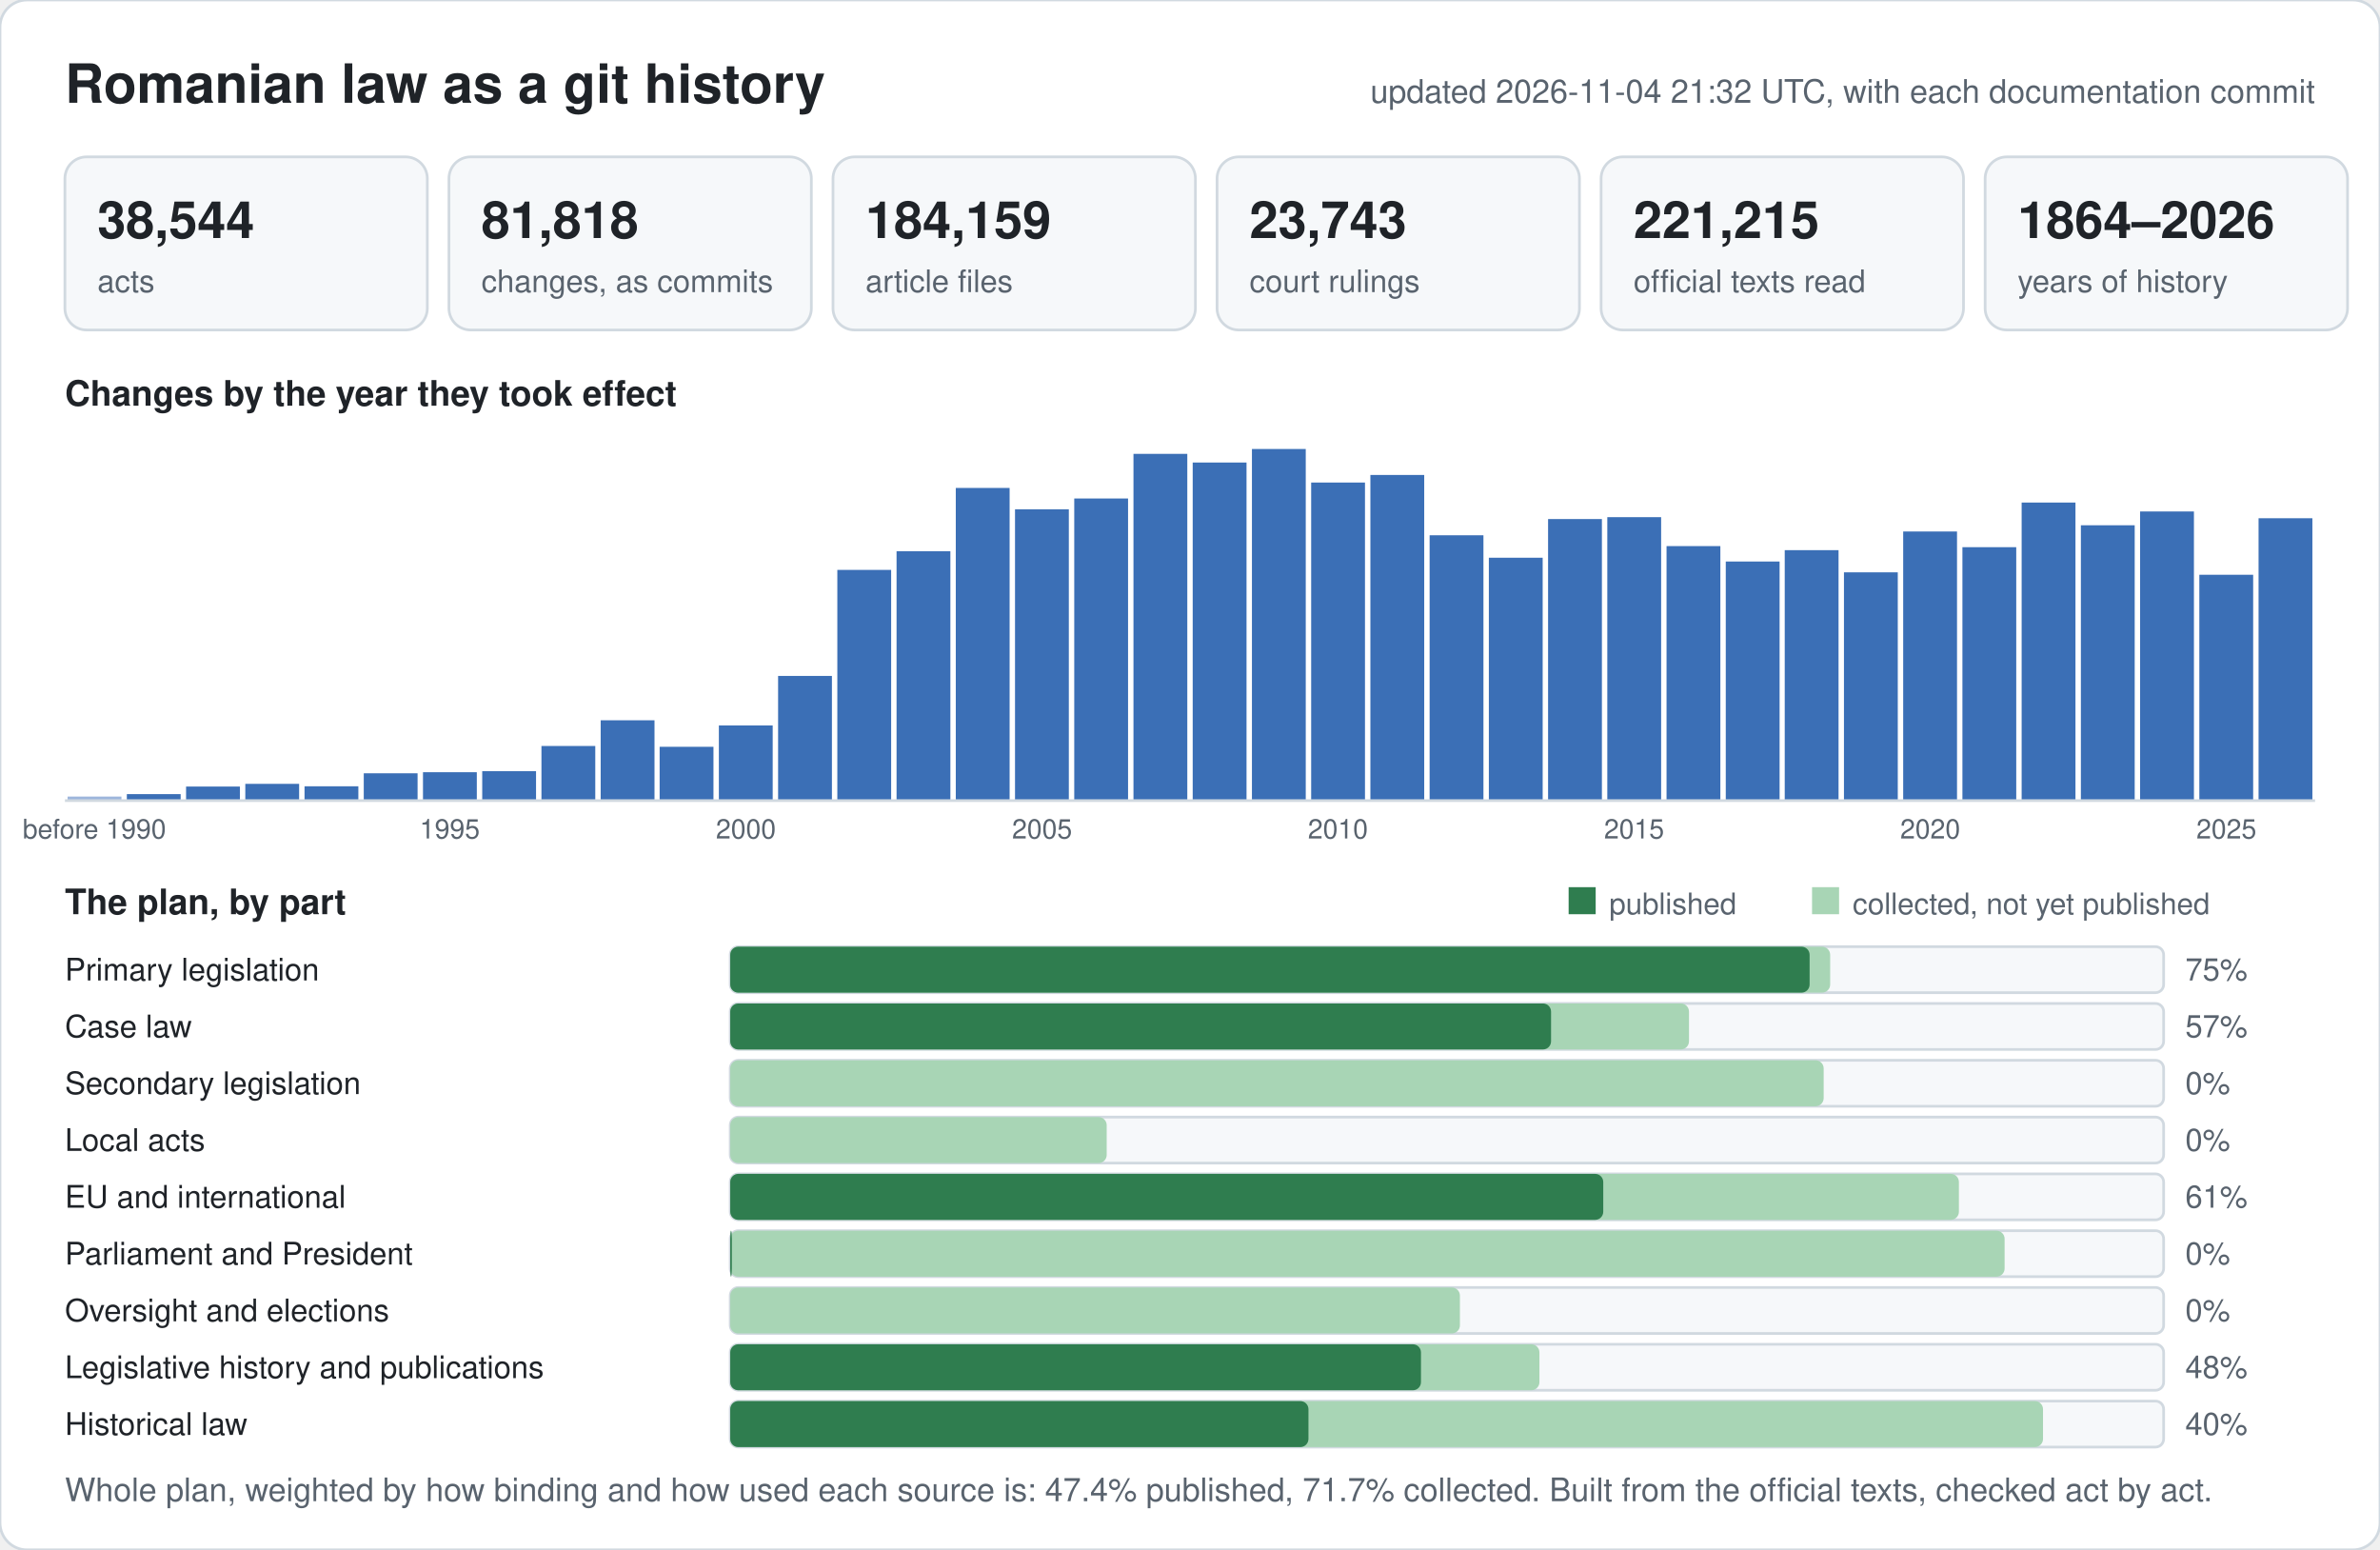
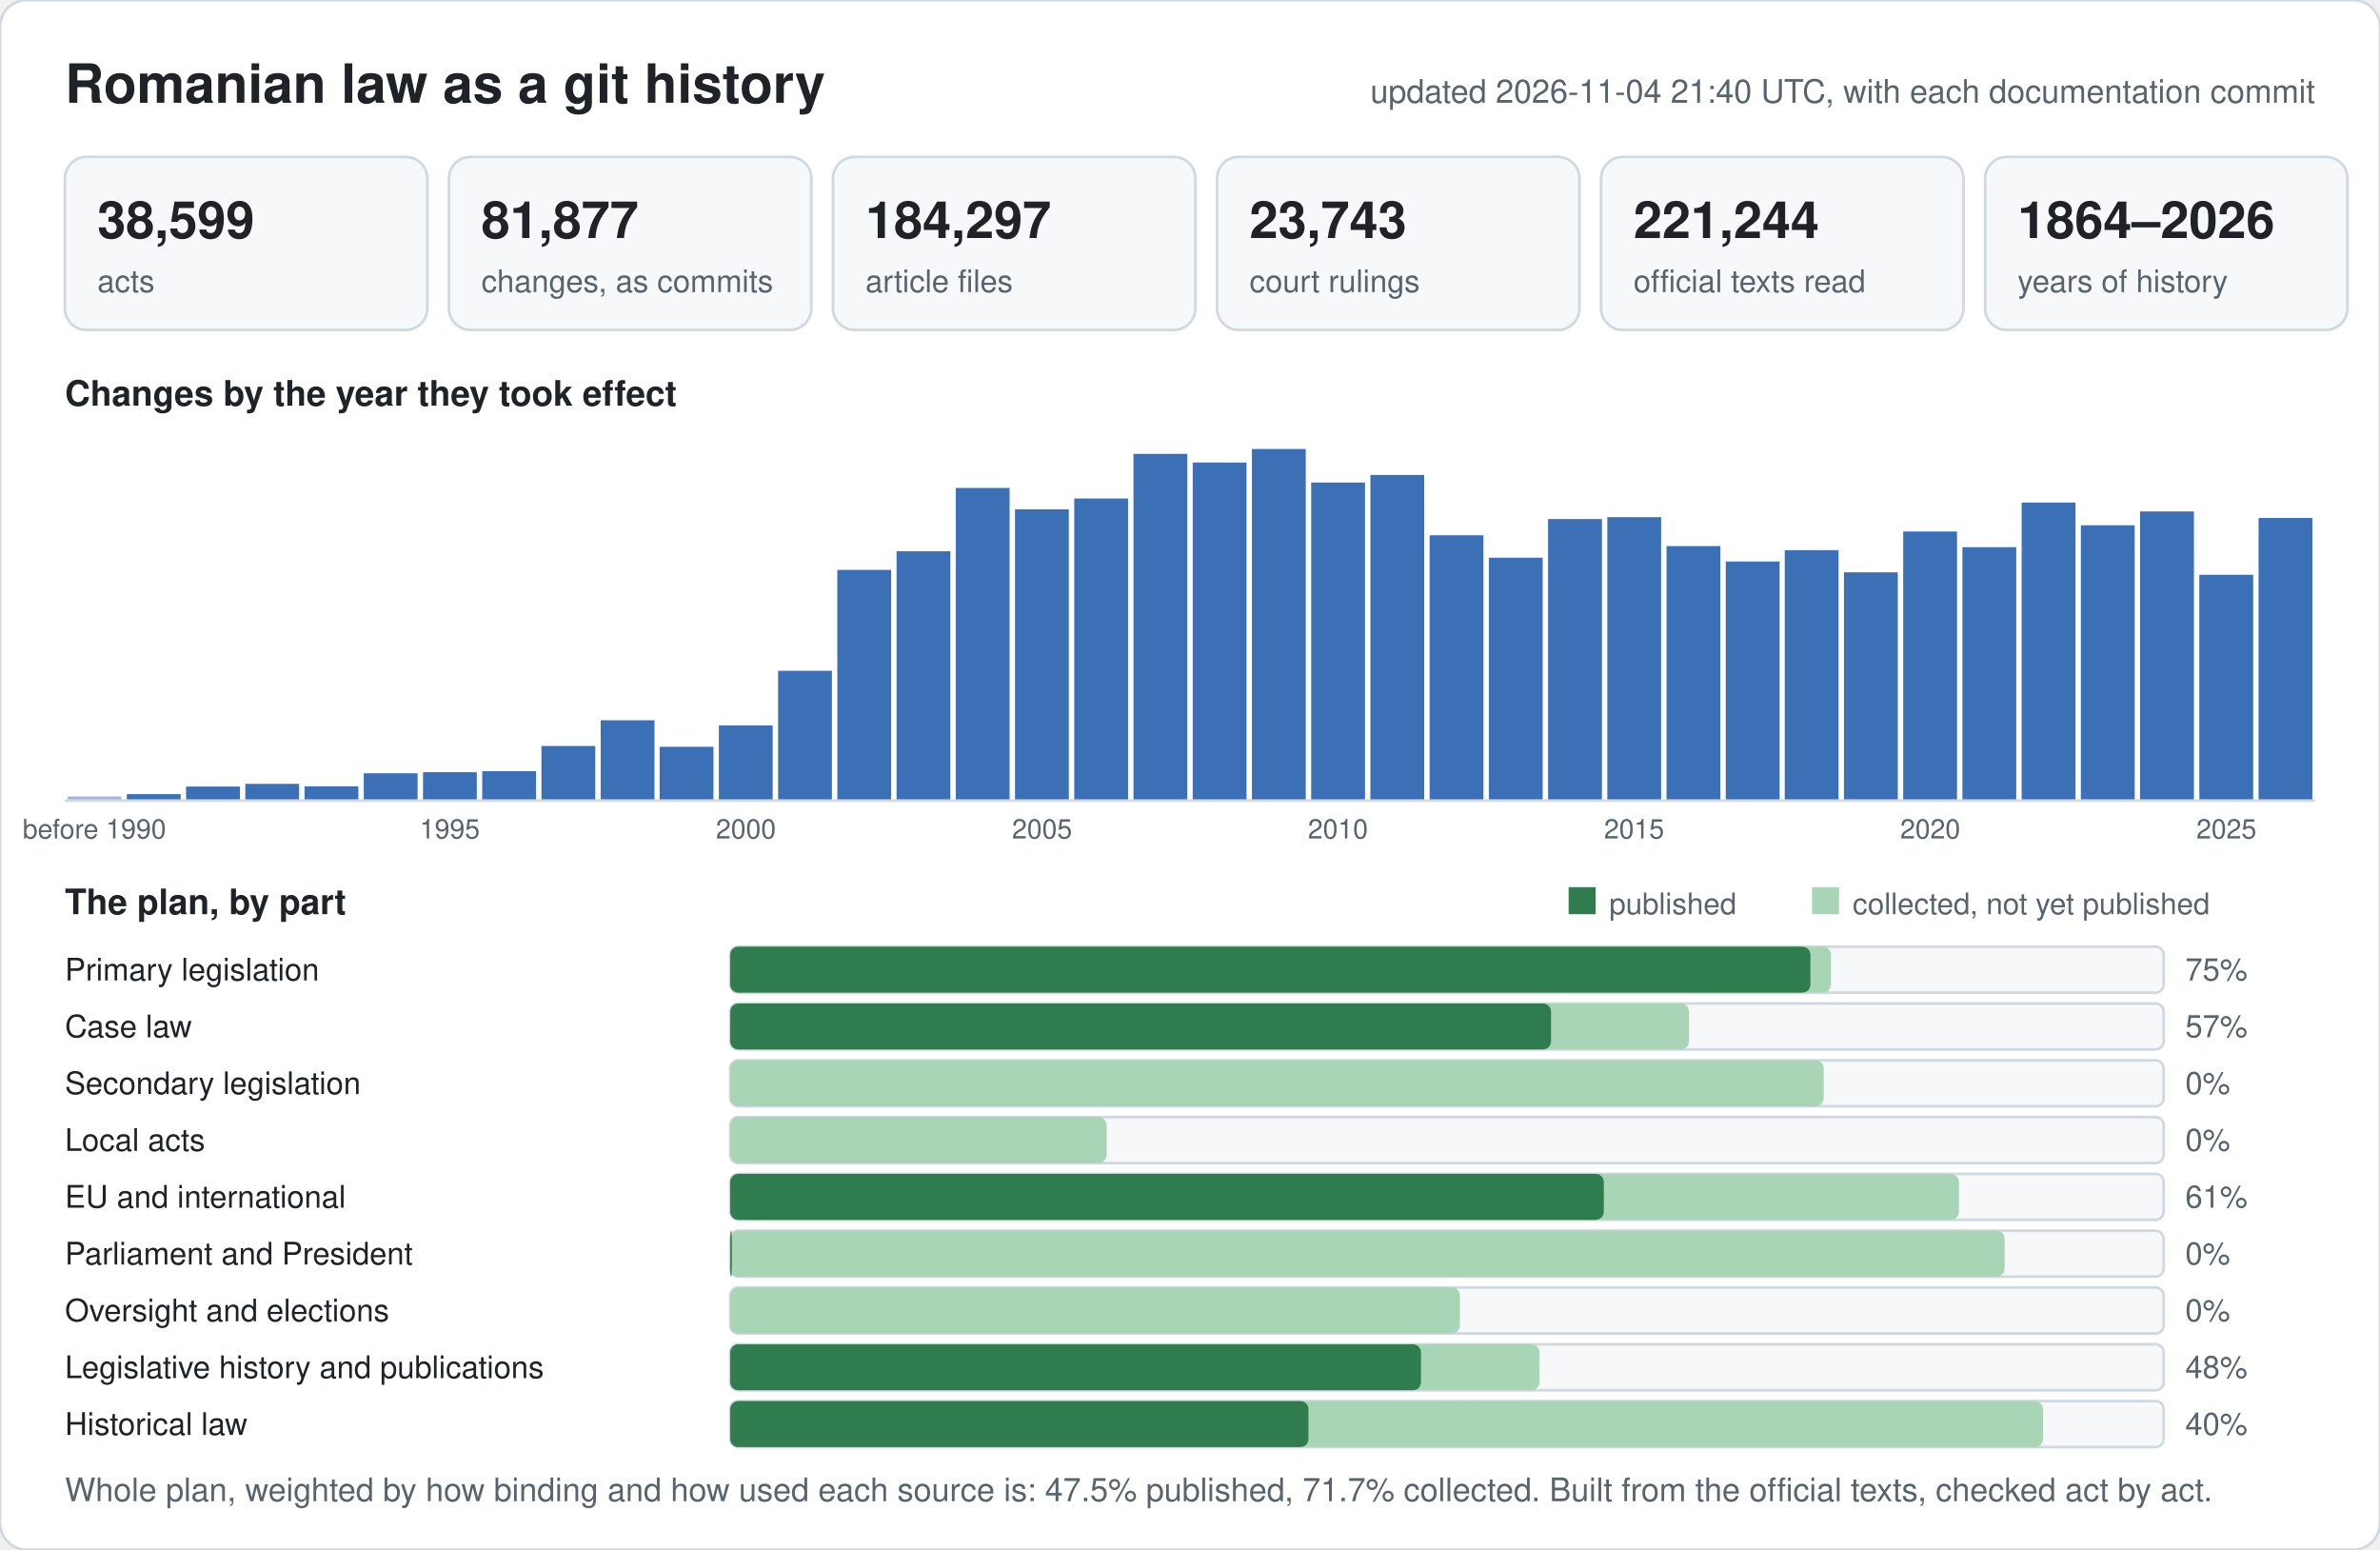
<svg xmlns="http://www.w3.org/2000/svg" width="880" height="573" viewBox="0 0 880 573" font-family="-apple-system,BlinkMacSystemFont,Segoe UI,Helvetica,Arial,sans-serif">
  <rect width="880" height="573" rx="10" fill="#ffffff" stroke="#d1d9e0" />
  <text x="24" y="38" font-size="20" font-weight="600" fill="#1f2328">Romanian law as a git history</text>
-   <text x="856" y="38" font-size="12" text-anchor="end" fill="#59636e">updated 2026-11-04 21:32 UTC, with each documentation commit</text>
+   <text x="856" y="38" font-size="12" text-anchor="end" fill="#59636e">updated 2026-11-04 21:40 UTC, with each documentation commit</text>
  <rect x="24" y="58" width="134" height="64" rx="8" fill="#f6f8fa" stroke="#d1d9e0" />
-   <text x="36" y="88" font-size="19" font-weight="600" fill="#1f2328">38,544</text>
+   <text x="36" y="88" font-size="19" font-weight="600" fill="#1f2328">38,599</text>
  <text x="36" y="108" font-size="11.5" fill="#59636e">acts</text>
  <rect x="166" y="58" width="134" height="64" rx="8" fill="#f6f8fa" stroke="#d1d9e0" />
-   <text x="178" y="88" font-size="19" font-weight="600" fill="#1f2328">81,818</text>
+   <text x="178" y="88" font-size="19" font-weight="600" fill="#1f2328">81,877</text>
  <text x="178" y="108" font-size="11.5" fill="#59636e">changes, as commits</text>
  <rect x="308" y="58" width="134" height="64" rx="8" fill="#f6f8fa" stroke="#d1d9e0" />
-   <text x="320" y="88" font-size="19" font-weight="600" fill="#1f2328">184,159</text>
+   <text x="320" y="88" font-size="19" font-weight="600" fill="#1f2328">184,297</text>
  <text x="320" y="108" font-size="11.5" fill="#59636e">article files</text>
  <rect x="450" y="58" width="134" height="64" rx="8" fill="#f6f8fa" stroke="#d1d9e0" />
  <text x="462" y="88" font-size="19" font-weight="600" fill="#1f2328">23,743</text>
  <text x="462" y="108" font-size="11.5" fill="#59636e">court rulings</text>
  <rect x="592" y="58" width="134" height="64" rx="8" fill="#f6f8fa" stroke="#d1d9e0" />
-   <text x="604" y="88" font-size="19" font-weight="600" fill="#1f2328">221,215</text>
+   <text x="604" y="88" font-size="19" font-weight="600" fill="#1f2328">221,244</text>
  <text x="604" y="108" font-size="11.5" fill="#59636e">official texts read</text>
  <rect x="734" y="58" width="134" height="64" rx="8" fill="#f6f8fa" stroke="#d1d9e0" />
  <text x="746" y="88" font-size="19" font-weight="600" fill="#1f2328">1864–2026</text>
  <text x="746" y="108" font-size="11.5" fill="#59636e">years of history</text>
  <text x="24" y="150" font-size="13" font-weight="600" fill="#1f2328">Changes by the year they took effect</text>
  <rect x="25.0" y="294.5" width="19.9" height="1.5" fill="#9db6dc" />
  <text x="34.9" y="310" font-size="10" text-anchor="middle" fill="#59636e">before 1990</text>
  <rect x="46.9" y="293.6" width="19.9" height="2.4" fill="#3b6fb6" />
  <rect x="68.8" y="290.8" width="19.9" height="5.2" fill="#3b6fb6" />
  <rect x="90.7" y="289.8" width="19.9" height="6.2" fill="#3b6fb6" />
  <rect x="112.6" y="290.7" width="19.9" height="5.3" fill="#3b6fb6" />
  <rect x="134.5" y="285.9" width="19.9" height="10.1" fill="#3b6fb6" />
  <rect x="156.4" y="285.5" width="19.9" height="10.5" fill="#3b6fb6" />
  <text x="166.3" y="310" font-size="10" text-anchor="middle" fill="#59636e">1995</text>
  <rect x="178.3" y="285.1" width="19.9" height="10.9" fill="#3b6fb6" />
  <rect x="200.2" y="275.8" width="19.9" height="20.2" fill="#3b6fb6" />
  <rect x="222.1" y="266.3" width="19.9" height="29.7" fill="#3b6fb6" />
  <rect x="243.9" y="276.1" width="19.9" height="19.9" fill="#3b6fb6" />
  <rect x="265.8" y="268.2" width="19.9" height="27.8" fill="#3b6fb6" />
  <text x="275.8" y="310" font-size="10" text-anchor="middle" fill="#59636e">2000</text>
-   <rect x="287.7" y="249.9" width="19.9" height="46.1" fill="#3b6fb6" />
+   <rect x="287.7" y="248.0" width="19.9" height="48.0" fill="#3b6fb6" />
  <rect x="309.6" y="210.7" width="19.9" height="85.3" fill="#3b6fb6" />
  <rect x="331.5" y="203.8" width="19.9" height="92.2" fill="#3b6fb6" />
  <rect x="353.4" y="180.4" width="19.9" height="115.6" fill="#3b6fb6" />
  <rect x="375.3" y="188.3" width="19.9" height="107.7" fill="#3b6fb6" />
  <text x="385.3" y="310" font-size="10" text-anchor="middle" fill="#59636e">2005</text>
  <rect x="397.2" y="184.3" width="19.9" height="111.7" fill="#3b6fb6" />
  <rect x="419.1" y="167.8" width="19.9" height="128.2" fill="#3b6fb6" />
  <rect x="441.0" y="171.0" width="19.9" height="125.0" fill="#3b6fb6" />
  <rect x="462.9" y="166.0" width="19.9" height="130.0" fill="#3b6fb6" />
  <rect x="484.8" y="178.4" width="19.9" height="117.6" fill="#3b6fb6" />
  <text x="494.7" y="310" font-size="10" text-anchor="middle" fill="#59636e">2010</text>
  <rect x="506.7" y="175.6" width="19.9" height="120.4" fill="#3b6fb6" />
  <rect x="528.6" y="197.9" width="19.9" height="98.1" fill="#3b6fb6" />
  <rect x="550.5" y="206.2" width="19.9" height="89.8" fill="#3b6fb6" />
  <rect x="572.4" y="191.9" width="19.9" height="104.1" fill="#3b6fb6" />
  <rect x="594.3" y="191.2" width="19.9" height="104.8" fill="#3b6fb6" />
  <text x="604.2" y="310" font-size="10" text-anchor="middle" fill="#59636e">2015</text>
  <rect x="616.2" y="201.9" width="19.9" height="94.1" fill="#3b6fb6" />
  <rect x="638.1" y="207.6" width="19.9" height="88.4" fill="#3b6fb6" />
  <rect x="659.9" y="203.4" width="19.9" height="92.6" fill="#3b6fb6" />
  <rect x="681.8" y="211.6" width="19.9" height="84.4" fill="#3b6fb6" />
  <rect x="703.7" y="196.5" width="19.9" height="99.5" fill="#3b6fb6" />
  <text x="713.7" y="310" font-size="10" text-anchor="middle" fill="#59636e">2020</text>
  <rect x="725.6" y="202.3" width="19.9" height="93.7" fill="#3b6fb6" />
  <rect x="747.5" y="185.8" width="19.9" height="110.2" fill="#3b6fb6" />
  <rect x="769.4" y="194.2" width="19.9" height="101.8" fill="#3b6fb6" />
  <rect x="791.3" y="189.1" width="19.9" height="106.9" fill="#3b6fb6" />
  <rect x="813.2" y="212.5" width="19.9" height="83.5" fill="#3b6fb6" />
  <text x="823.2" y="310" font-size="10" text-anchor="middle" fill="#59636e">2025</text>
-   <rect x="835.1" y="191.6" width="19.9" height="104.4" fill="#3b6fb6" />
+   <rect x="835.1" y="191.5" width="19.9" height="104.5" fill="#3b6fb6" />
  <line x1="24" y1="296" x2="856" y2="296" stroke="#d1d9e0" />
  <text x="24" y="338" font-size="13" font-weight="600" fill="#1f2328">The plan, by part</text>
  <rect x="580" y="328" width="10" height="10" fill="#2f7d4f" />
  <text x="595" y="338" font-size="11" fill="#59636e">published</text>
  <rect x="670" y="328" width="10" height="10" fill="#a8d5b5" />
  <text x="685" y="338" font-size="11" fill="#59636e">collected, not yet published</text>
  <text x="24" y="362.5" font-size="11.5" fill="#1f2328">Primary legislation</text>
  <rect x="270" y="350" width="530" height="17" rx="3" fill="#f6f8fa" stroke="#d1d9e0" />
-   <rect x="270" y="350" width="406.7" height="17" rx="3" fill="#a8d5b5" />
-   <rect x="270" y="350" width="399.1" height="17" rx="3" fill="#2f7d4f" />
+   <rect x="270" y="350" width="407.0" height="17" rx="3" fill="#a8d5b5" />
+   <rect x="270" y="350" width="399.4" height="17" rx="3" fill="#2f7d4f" />
  <text x="808" y="362.5" font-size="11.5" fill="#59636e">75%</text>
  <text x="24" y="383.5" font-size="11.5" fill="#1f2328">Case law</text>
  <rect x="270" y="371" width="530" height="17" rx="3" fill="#f6f8fa" stroke="#d1d9e0" />
  <rect x="270" y="371" width="354.5" height="17" rx="3" fill="#a8d5b5" />
  <rect x="270" y="371" width="303.5" height="17" rx="3" fill="#2f7d4f" />
  <text x="808" y="383.5" font-size="11.5" fill="#59636e">57%</text>
  <text x="24" y="404.5" font-size="11.5" fill="#1f2328">Secondary legislation</text>
  <rect x="270" y="392" width="530" height="17" rx="3" fill="#f6f8fa" stroke="#d1d9e0" />
  <rect x="270" y="392" width="404.3" height="17" rx="3" fill="#a8d5b5" />
  <rect x="270" y="392" width="0.0" height="17" rx="3" fill="#2f7d4f" />
  <text x="808" y="404.5" font-size="11.5" fill="#59636e">0%</text>
  <text x="24" y="425.5" font-size="11.5" fill="#1f2328">Local acts</text>
  <rect x="270" y="413" width="530" height="17" rx="3" fill="#f6f8fa" stroke="#d1d9e0" />
  <rect x="270" y="413" width="139.2" height="17" rx="3" fill="#a8d5b5" />
  <rect x="270" y="413" width="0.0" height="17" rx="3" fill="#2f7d4f" />
  <text x="808" y="425.5" font-size="11.5" fill="#59636e">0%</text>
  <text x="24" y="446.5" font-size="11.5" fill="#1f2328">EU and international</text>
  <rect x="270" y="434" width="530" height="17" rx="3" fill="#f6f8fa" stroke="#d1d9e0" />
  <rect x="270" y="434" width="454.3" height="17" rx="3" fill="#a8d5b5" />
-   <rect x="270" y="434" width="322.8" height="17" rx="3" fill="#2f7d4f" />
+   <rect x="270" y="434" width="323.0" height="17" rx="3" fill="#2f7d4f" />
  <text x="808" y="446.5" font-size="11.5" fill="#59636e">61%</text>
  <text x="24" y="467.5" font-size="11.5" fill="#1f2328">Parliament and President</text>
  <rect x="270" y="455" width="530" height="17" rx="3" fill="#f6f8fa" stroke="#d1d9e0" />
  <rect x="270" y="455" width="471.2" height="17" rx="3" fill="#a8d5b5" />
  <rect x="270" y="455" width="0.6" height="17" rx="3" fill="#2f7d4f" />
  <text x="808" y="467.5" font-size="11.5" fill="#59636e">0%</text>
  <text x="24" y="488.5" font-size="11.5" fill="#1f2328">Oversight and elections</text>
  <rect x="270" y="476" width="530" height="17" rx="3" fill="#f6f8fa" stroke="#d1d9e0" />
  <rect x="270" y="476" width="269.8" height="17" rx="3" fill="#a8d5b5" />
  <rect x="270" y="476" width="0.0" height="17" rx="3" fill="#2f7d4f" />
  <text x="808" y="488.5" font-size="11.5" fill="#59636e">0%</text>
  <text x="24" y="509.5" font-size="11.5" fill="#1f2328">Legislative history and publications</text>
  <rect x="270" y="497" width="530" height="17" rx="3" fill="#f6f8fa" stroke="#d1d9e0" />
  <rect x="270" y="497" width="299.2" height="17" rx="3" fill="#a8d5b5" />
  <rect x="270" y="497" width="255.4" height="17" rx="3" fill="#2f7d4f" />
  <text x="808" y="509.5" font-size="11.5" fill="#59636e">48%</text>
  <text x="24" y="530.5" font-size="11.5" fill="#1f2328">Historical law</text>
  <rect x="270" y="518" width="530" height="17" rx="3" fill="#f6f8fa" stroke="#d1d9e0" />
  <rect x="270" y="518" width="485.4" height="17" rx="3" fill="#a8d5b5" />
  <rect x="270" y="518" width="213.8" height="17" rx="3" fill="#2f7d4f" />
  <text x="808" y="530.5" font-size="11.5" fill="#59636e">40%</text>
-   <text x="24" y="555" font-size="12" fill="#59636e">Whole plan, weighted by how binding and how used each source is: 47.4% published, 71.7% collected. Built from the official texts, checked act by act.</text>
+   <text x="24" y="555" font-size="12" fill="#59636e">Whole plan, weighted by how binding and how used each source is: 47.5% published, 71.7% collected. Built from the official texts, checked act by act.</text>
</svg>
